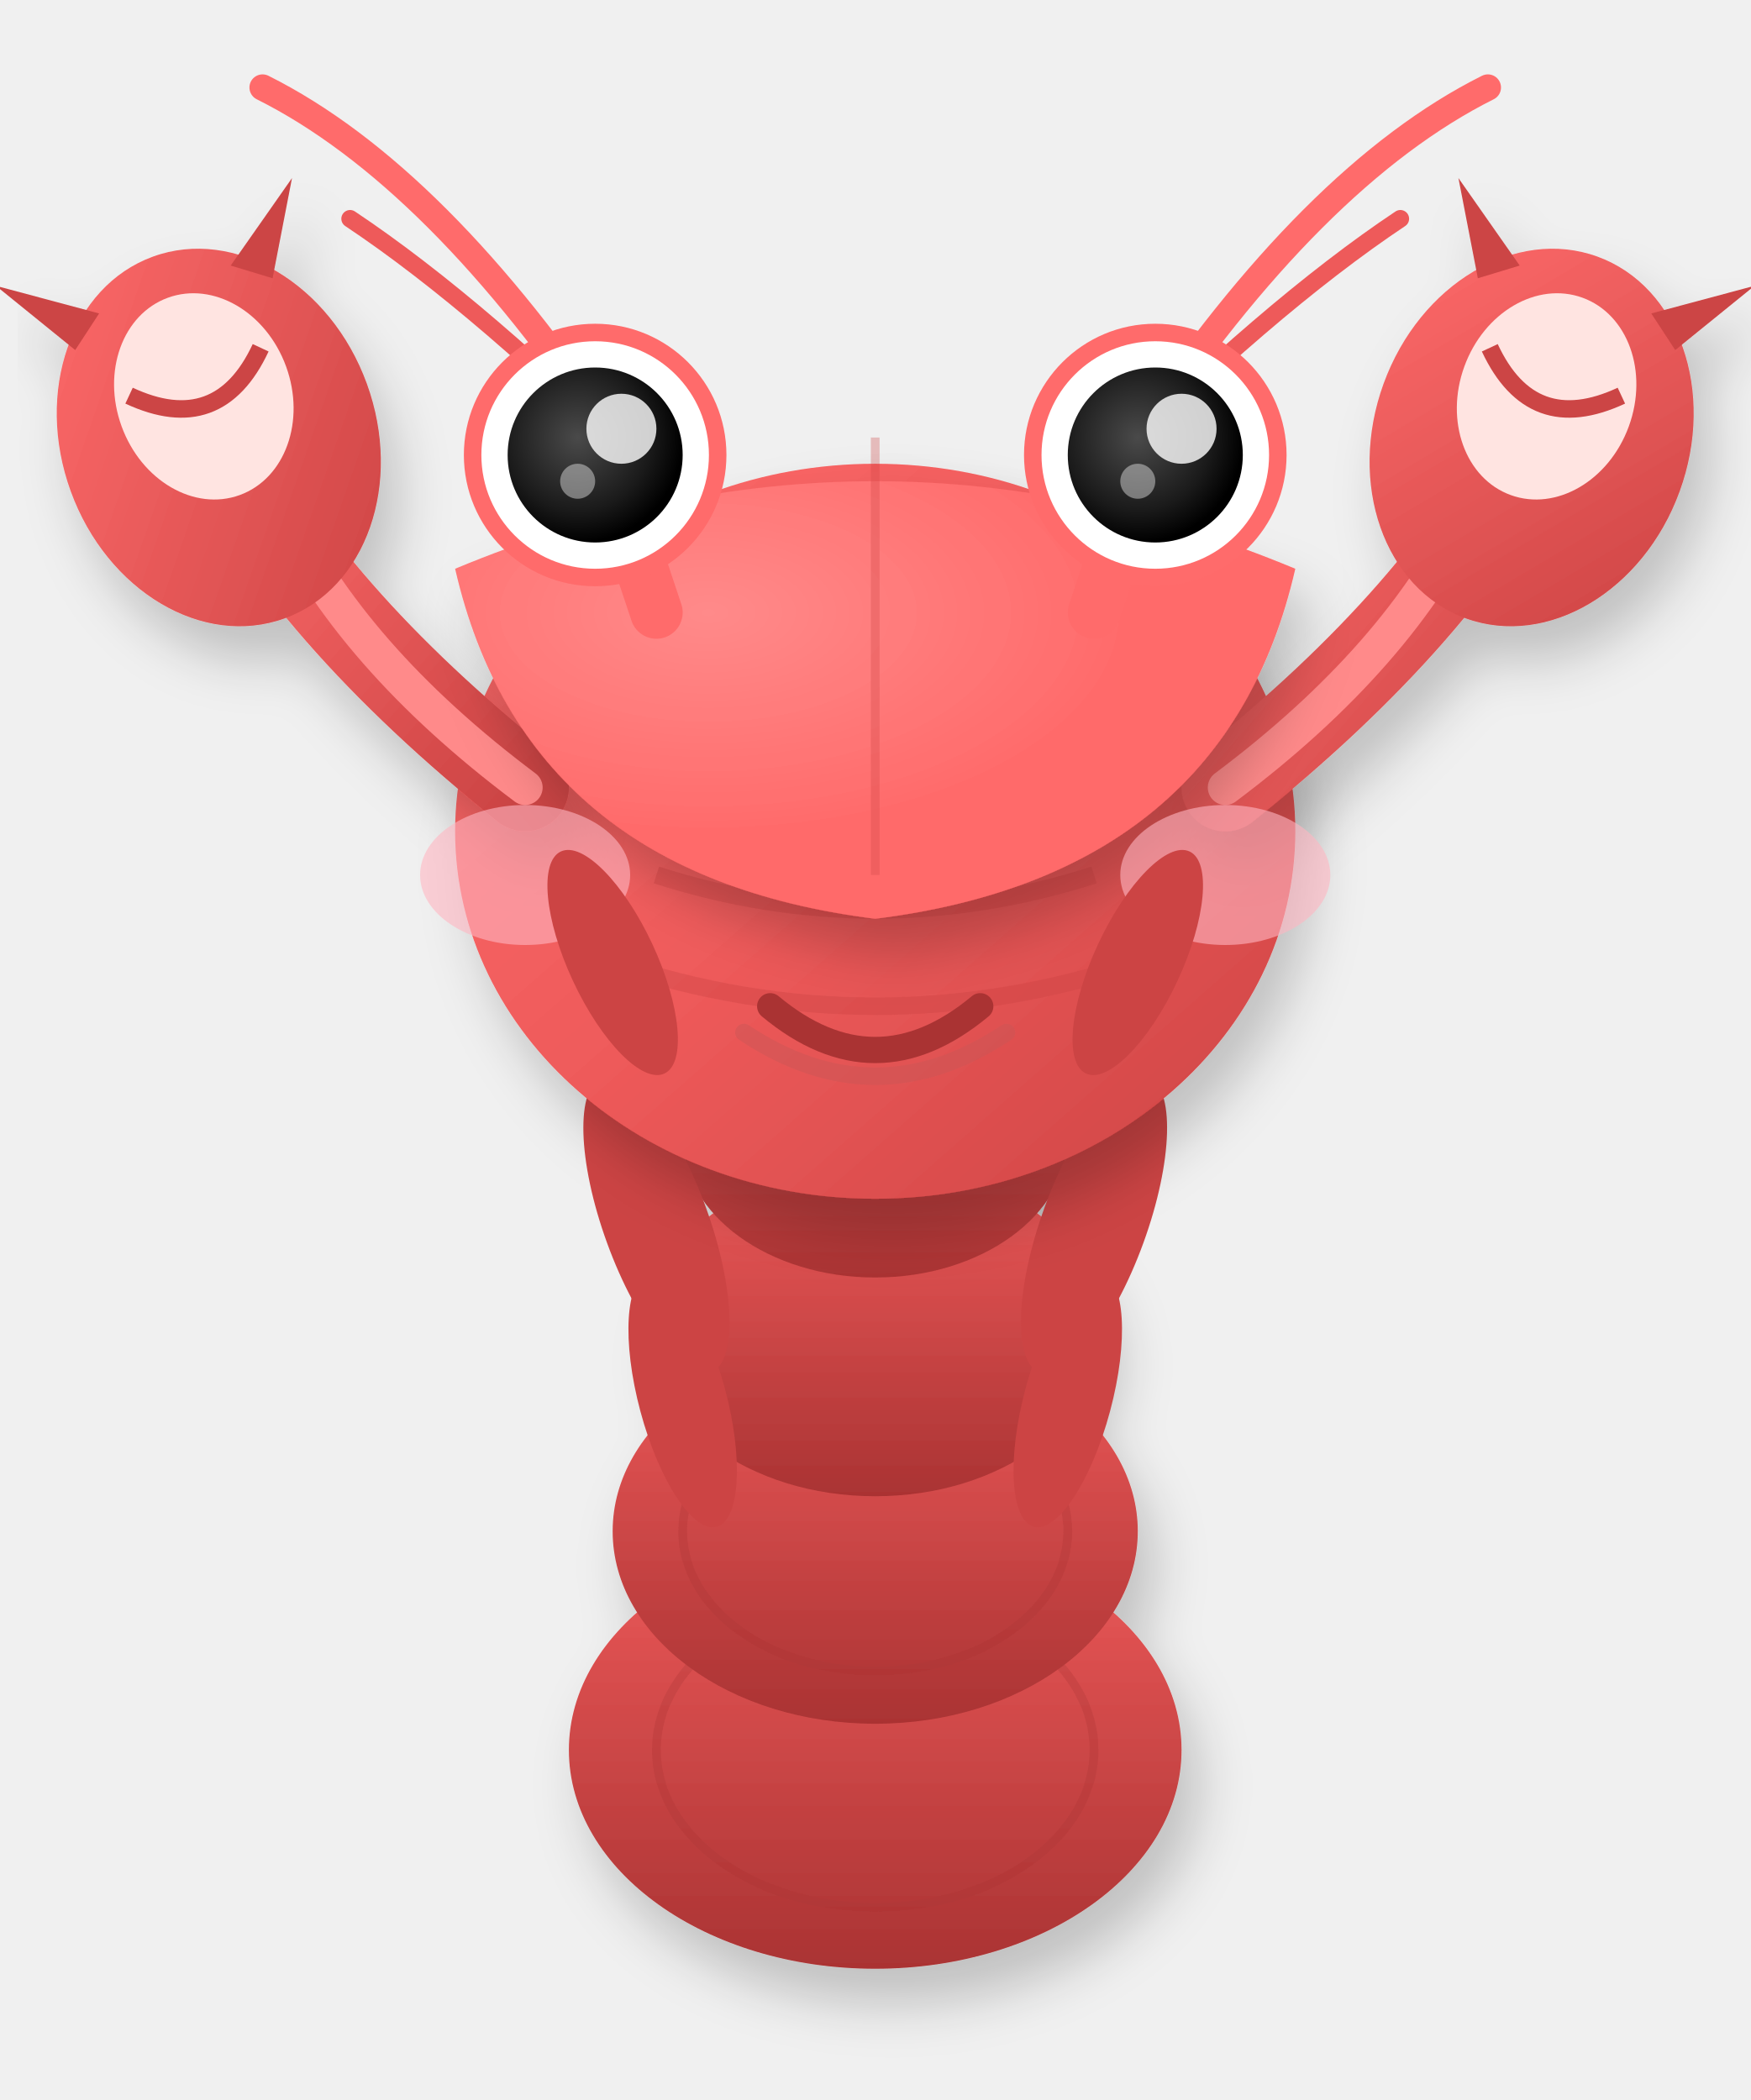
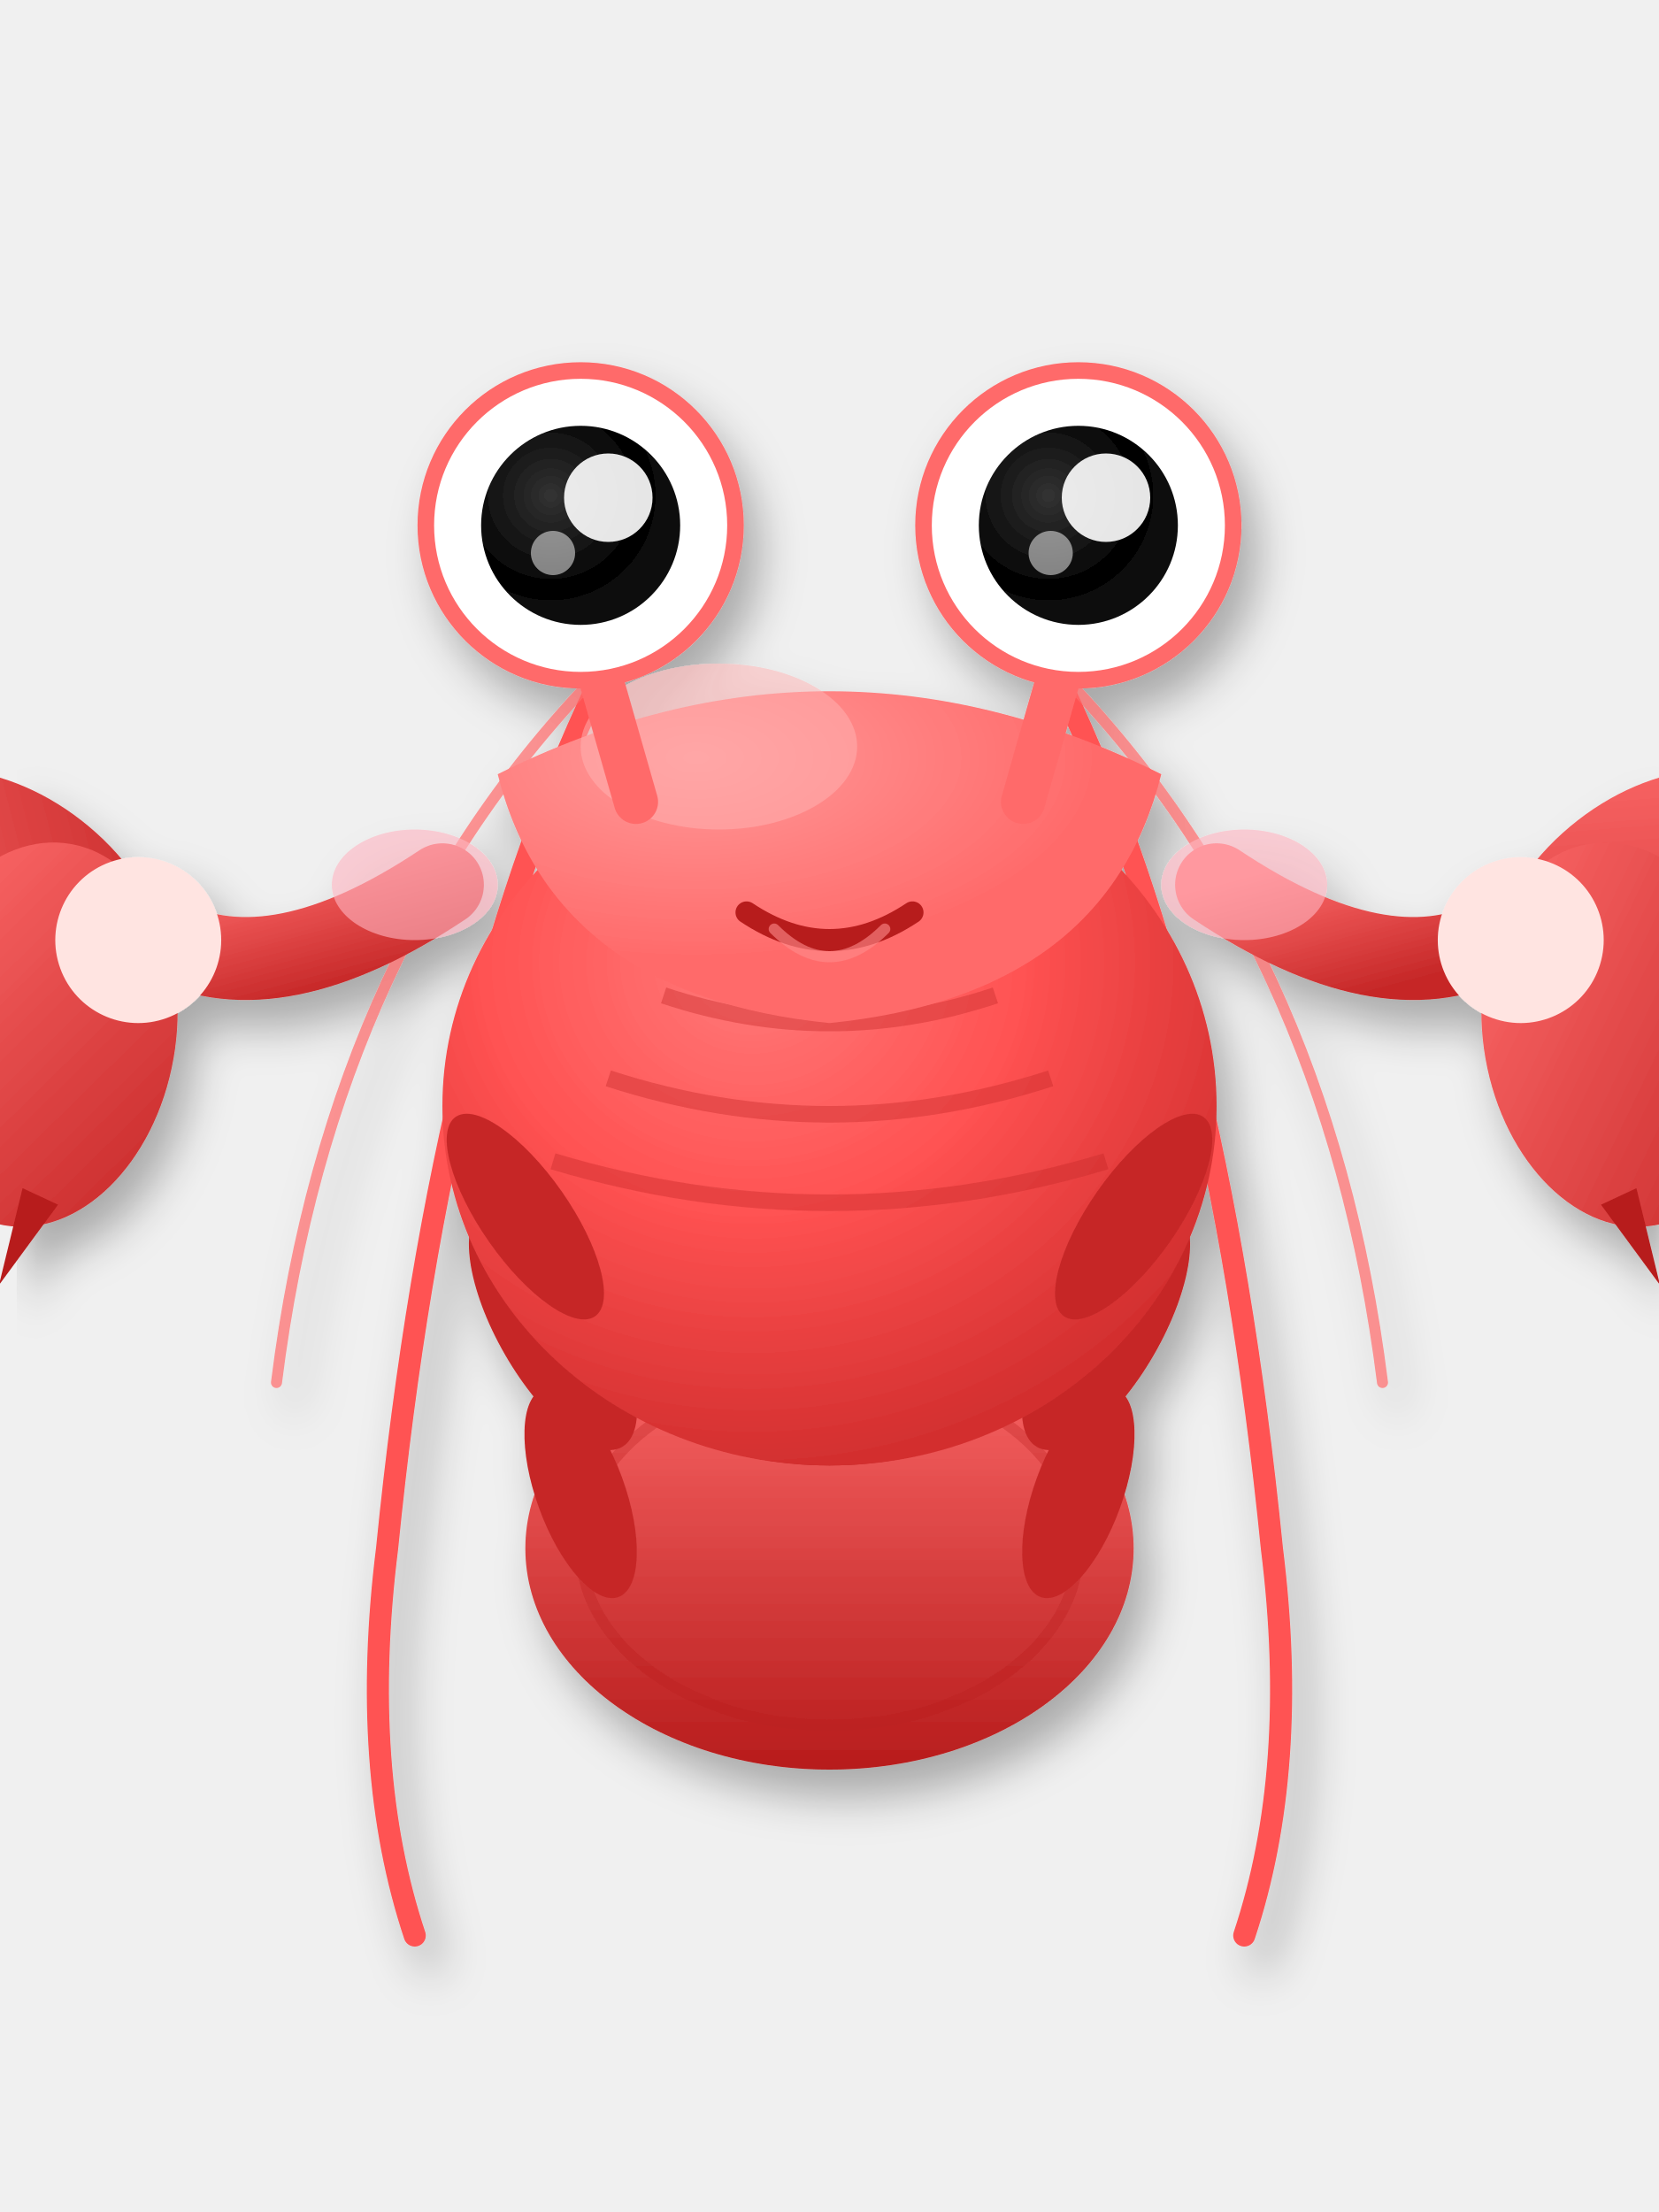
- <svg xmlns="http://www.w3.org/2000/svg" viewBox="0 0 200 240">
+ <svg xmlns="http://www.w3.org/2000/svg" viewBox="0 0 300 400" id="qlobster">
  <defs>
-     <linearGradient id="bodyGrad" x1="0%" y1="0%" x2="100%" y2="100%">
-       <stop offset="0%" style="stop-color:#FF6B6B" />
-       <stop offset="50%" style="stop-color:#EE5A5A" />
-       <stop offset="100%" style="stop-color:#CC4444" />
-     </linearGradient>
-     <radialGradient id="headHighlight" cx="30%" cy="30%" r="50%">
-       <stop offset="0%" style="stop-color:#FF8A8A" />
+     <radialGradient id="bodyGrad" cx="40%" cy="30%" r="70%">
+       <stop offset="0%" style="stop-color:#FF7A7A" />
+       <stop offset="50%" style="stop-color:#FF5252" />
+       <stop offset="100%" style="stop-color:#D32F2F" />
+     </radialGradient>
+     <radialGradient id="headGrad" cx="30%" cy="20%" r="60%">
+       <stop offset="0%" style="stop-color:#FF9999" />
      <stop offset="100%" style="stop-color:#FF6B6B" />
    </radialGradient>
    <linearGradient id="clawGrad" x1="0%" y1="0%" x2="100%" y2="100%">
      <stop offset="0%" style="stop-color:#FF6B6B" />
-       <stop offset="100%" style="stop-color:#CC4444" />
+       <stop offset="100%" style="stop-color:#C62828" />
    </linearGradient>
    <linearGradient id="tailGrad" x1="0%" y1="0%" x2="0%" y2="100%">
-       <stop offset="0%" style="stop-color:#EE5A5A" />
-       <stop offset="100%" style="stop-color:#AA3333" />
+       <stop offset="0%" style="stop-color:#FF6B6B" />
+       <stop offset="100%" style="stop-color:#B71C1C" />
    </linearGradient>
-     <radialGradient id="eyeGrad" cx="40%" cy="40%" r="60%">
-       <stop offset="0%" style="stop-color:#4a4a4a" />
-       <stop offset="70%" style="stop-color:#1a1a1a" />
-       <stop offset="100%" style="stop-color:#000" />
+     <radialGradient id="eyeGrad" cx="35%" cy="35%" r="60%">
+       <stop offset="0%" style="stop-color:#333" />
+       <stop offset="80%" style="stop-color:#000" />
+       <stop offset="100%" style="stop-color:#111" />
    </radialGradient>
-     <filter id="shadow" x="-20%" y="-20%" width="140%" height="140%">
-       <feDropShadow dx="2" dy="4" stdDeviation="3" flood-color="#000" flood-opacity="0.2" />
+     <filter id="dropShadow" x="-50%" y="-50%" width="200%" height="200%">
+       <feDropShadow dx="3" dy="5" stdDeviation="4" flood-color="#000" flood-opacity="0.3" />
+     </filter>
+     <filter id="glow">
+       <feGaussianBlur stdDeviation="2" result="coloredBlur" />
+       <feMerge>
+         <feMergeNode in="coloredBlur" />
+         <feMergeNode in="SourceGraphic" />
+       </feMerge>
    </filter>
  </defs>
-   <path d="M 70 50 Q 50 20 30 10" stroke="#FF6B6B" stroke-width="3" fill="none" stroke-linecap="round" />
-   <path d="M 130 50 Q 150 20 170 10" stroke="#FF6B6B" stroke-width="3" fill="none" stroke-linecap="round" />
-   <path d="M 75 55 Q 55 35 40 25" stroke="#EE5A5A" stroke-width="2" fill="none" stroke-linecap="round" />
-   <path d="M 125 55 Q 145 35 160 25" stroke="#EE5A5A" stroke-width="2" fill="none" stroke-linecap="round" />
-   <g filter="url(#shadow)">
-     <ellipse cx="100" cy="200" rx="35" ry="25" fill="url(#tailGrad)" />
-     <ellipse cx="100" cy="200" rx="25" ry="18" fill="none" stroke="#AA3333" stroke-width="1" opacity="0.3" />
-     <ellipse cx="100" cy="175" rx="30" ry="22" fill="url(#tailGrad)" />
-     <ellipse cx="100" cy="175" rx="22" ry="16" fill="none" stroke="#AA3333" stroke-width="1" opacity="0.3" />
-     <ellipse cx="100" cy="152" rx="26" ry="19" fill="url(#tailGrad)" />
-     <ellipse cx="100" cy="130" rx="22" ry="16" fill="url(#tailGrad)" />
-   </g>
-   <g fill="#CC4444">
-     <ellipse cx="75" cy="140" rx="6" ry="18" transform="rotate(-20 75 140)" />
-     <ellipse cx="125" cy="140" rx="6" ry="18" transform="rotate(20 125 140)" />
-     <ellipse cx="78" cy="160" rx="5" ry="15" transform="rotate(-15 78 160)" />
-     <ellipse cx="122" cy="160" rx="5" ry="15" transform="rotate(15 122 160)" />
-   </g>
-   <g filter="url(#shadow)">
-     <ellipse cx="100" cy="95" rx="48" ry="42" fill="url(#bodyGrad)" />
-     <path d="M 70 110 Q 100 120 130 110" stroke="#CC4444" stroke-width="2" fill="none" opacity="0.4" />
-     <path d="M 75 100 Q 100 108 125 100" stroke="#CC4444" stroke-width="2" fill="none" opacity="0.4" />
-   </g>
-   <g filter="url(#shadow)">
-     <path d="M 60 90 Q 35 70 25 50" stroke="url(#clawGrad)" stroke-width="10" fill="none" stroke-linecap="round" />
-     <path d="M 60 90 Q 40 75 32 58" stroke="#FF8A8A" stroke-width="4" fill="none" stroke-linecap="round" />
-     <g transform="translate(25, 50) rotate(-20)">
-       <ellipse cx="0" cy="0" rx="18" ry="22" fill="url(#clawGrad)" />
-       <path d="M -12 -15 L -18 -25 L -8 -18 Z" fill="#CC4444" />
-       <path d="M 12 -15 L 18 -25 L 8 -18 Z" fill="#CC4444" />
-       <ellipse cx="0" cy="-5" rx="10" ry="12" fill="#FFE4E1" />
-       <path d="M -8 -8 Q 0 0 8 -8" stroke="#CC4444" stroke-width="2" fill="none" />
+   <g id="lobsterBody" filter="url(#dropShadow)">
+     <g id="whiskers">
+       <path d="M 110 120 Q 80 180 70 280 Q 65 320 75 350" stroke="#FF5252" stroke-width="4" fill="none" stroke-linecap="round">
+         <animate attributeName="d" values="M 110 120 Q 80 180 70 280 Q 65 320 75 350;                          M 110 120 Q 75 185 68 285 Q 62 325 72 355;                          M 110 120 Q 80 180 70 280 Q 65 320 75 350" dur="3s" repeatCount="indefinite" />
+       </path>
+       <path d="M 110 120 Q 60 170 50 250" stroke="#FF6B6B" stroke-width="2" fill="none" stroke-linecap="round" opacity="0.7">
+         <animate attributeName="d" values="M 110 120 Q 60 170 50 250;                          M 110 120 Q 55 175 45 255;                          M 110 120 Q 60 170 50 250" dur="2.5s" repeatCount="indefinite" />
+       </path>
+       <path d="M 190 120 Q 220 180 230 280 Q 235 320 225 350" stroke="#FF5252" stroke-width="4" fill="none" stroke-linecap="round">
+         <animate attributeName="d" values="M 190 120 Q 220 180 230 280 Q 235 320 225 350;                          M 190 120 Q 225 185 232 285 Q 238 325 228 355;                          M 190 120 Q 220 180 230 280 Q 235 320 225 350" dur="3s" repeatCount="indefinite" />
+       </path>
+       <path d="M 190 120 Q 240 170 250 250" stroke="#FF6B6B" stroke-width="2" fill="none" stroke-linecap="round" opacity="0.7">
+         <animate attributeName="d" values="M 190 120 Q 240 170 250 250;                          M 190 120 Q 245 175 255 255;                          M 190 120 Q 240 170 250 250" dur="2.5s" repeatCount="indefinite" />
+       </path>
    </g>
-     <path d="M 140 90 Q 165 70 175 50" stroke="url(#clawGrad)" stroke-width="10" fill="none" stroke-linecap="round" />
-     <path d="M 140 90 Q 160 75 168 58" stroke="#FF8A8A" stroke-width="4" fill="none" stroke-linecap="round" />
-     <g transform="translate(175, 50) rotate(20)">
-       <ellipse cx="0" cy="0" rx="18" ry="22" fill="url(#clawGrad)" />
-       <path d="M -12 -15 L -18 -25 L -8 -18 Z" fill="#CC4444" />
-       <path d="M 12 -15 L 18 -25 L 8 -18 Z" fill="#CC4444" />
-       <ellipse cx="0" cy="-5" rx="10" ry="12" fill="#FFE4E1" />
-       <path d="M -8 -8 Q 0 0 8 -8" stroke="#CC4444" stroke-width="2" fill="none" />
+     <g id="tail" transform="translate(150, 280)">
+       <g class="tail-segment" id="tail1">
+         <ellipse cx="0" cy="0" rx="55" ry="40" fill="url(#tailGrad)" />
+         <ellipse cx="0" cy="0" rx="45" ry="32" fill="none" stroke="#B71C1C" stroke-width="2" opacity="0.3" />
+         <path d="M -15 -35 L 0 -60 L 15 -35 Z" fill="#B71C1C" />
+         <animateTransform attributeName="transform" type="rotate" values="-5 0 40; 5 0 40; -5 0 40" dur="2s" repeatCount="indefinite" />
+       </g>
+       <g class="tail-segment" id="tail2" transform="translate(0, -50)">
+         <ellipse cx="0" cy="0" rx="50" ry="35" fill="url(#tailGrad)" />
+         <ellipse cx="0" cy="0" rx="40" ry="28" fill="none" stroke="#B71C1C" stroke-width="2" opacity="0.3" />
+         <animateTransform attributeName="transform" type="rotate" values="-3 0 35; 3 0 35; -3 0 35" dur="1.8s" repeatCount="indefinite" />
+       </g>
+       <g class="tail-segment" id="tail3" transform="translate(0, -90)">
+         <ellipse cx="0" cy="0" rx="45" ry="30" fill="url(#tailGrad)" />
+         <ellipse cx="0" cy="0" rx="35" ry="24" fill="none" stroke="#B71C1C" stroke-width="2" opacity="0.3" />
+         <animateTransform attributeName="transform" type="rotate" values="-4 0 30; 4 0 30; -4 0 30" dur="1.6s" repeatCount="indefinite" />
+       </g>
+       <g class="tail-segment" id="tail4" transform="translate(0, -125)">
+         <ellipse cx="0" cy="0" rx="40" ry="25" fill="url(#tailGrad)" />
+         <ellipse cx="0" cy="0" rx="30" ry="20" fill="none" stroke="#B71C1C" stroke-width="2" opacity="0.3" />
+         <animateTransform attributeName="transform" type="rotate" values="-2 0 25; 2 0 25; -2 0 25" dur="1.5s" repeatCount="indefinite" />
+       </g>
    </g>
-   </g>
-   <g filter="url(#shadow)">
-     <path d="M 52 65 Q 100 45 148 65 Q 140 100 100 105 Q 60 100 52 65" fill="url(#headHighlight)" />
-     <path d="M 100 50 L 100 100" stroke="#CC4444" stroke-width="1" opacity="0.3" />
-   </g>
-   <g>
-     <line x1="75" y1="70" x2="70" y2="55" stroke="#FF6B6B" stroke-width="6" stroke-linecap="round" />
-     <line x1="125" y1="70" x2="130" y2="55" stroke="#FF6B6B" stroke-width="6" stroke-linecap="round" />
-     <circle cx="68" cy="52" r="14" fill="white" stroke="#FF6B6B" stroke-width="2" />
-     <circle cx="68" cy="52" r="10" fill="url(#eyeGrad)" />
-     <circle cx="71" cy="49" r="4" fill="white" opacity="0.8" />
-     <circle cx="66" cy="55" r="2" fill="white" opacity="0.4" />
-     <circle cx="132" cy="52" r="14" fill="white" stroke="#FF6B6B" stroke-width="2" />
-     <circle cx="132" cy="52" r="10" fill="url(#eyeGrad)" />
-     <circle cx="135" cy="49" r="4" fill="white" opacity="0.8" />
-     <circle cx="130" cy="55" r="2" fill="white" opacity="0.4" />
-   </g>
-   <g>
-     <path d="M 88 115 Q 100 125 112 115" stroke="#AA3333" stroke-width="3" fill="none" stroke-linecap="round" />
-     <path d="M 85 118 Q 100 128 115 118" stroke="#CC5555" stroke-width="2" fill="none" stroke-linecap="round" opacity="0.5" />
-   </g>
-   <g opacity="0.6">
-     <ellipse cx="60" cy="100" rx="12" ry="8" fill="#FFB6C1" />
-     <ellipse cx="140" cy="100" rx="12" ry="8" fill="#FFB6C1" />
-   </g>
-   <g fill="#CC4444">
-     <ellipse cx="70" cy="110" rx="5" ry="14" transform="rotate(-25 70 110)" />
-     <ellipse cx="130" cy="110" rx="5" ry="14" transform="rotate(25 130 110)" />
+     <g id="backLegs">
+       <ellipse cx="100" cy="240" rx="10" ry="25" fill="#C62828" transform="rotate(-30 100 240)" />
+       <ellipse cx="200" cy="240" rx="10" ry="25" fill="#C62828" transform="rotate(30 200 240)" />
+       <ellipse cx="105" cy="270" rx="8" ry="20" fill="#C62828" transform="rotate(-20 105 270)" />
+       <ellipse cx="195" cy="270" rx="8" ry="20" fill="#C62828" transform="rotate(20 195 270)" />
+     </g>
+     <g id="body">
+       <ellipse cx="150" cy="200" rx="70" ry="65" fill="url(#bodyGrad)" />
+       <path d="M 100 210 Q 150 225 200 210" stroke="#C62828" stroke-width="3" fill="none" opacity="0.4" />
+       <path d="M 110 195 Q 150 208 190 195" stroke="#C62828" stroke-width="3" fill="none" opacity="0.4" />
+       <path d="M 120 180 Q 150 190 180 180" stroke="#C62828" stroke-width="3" fill="none" opacity="0.4" />
+     </g>
+     <g id="claws">
+       <g id="leftClaw" transform="translate(80, 160)">
+         <path d="M 0 0 Q -30 20 -50 10" stroke="url(#clawGrad)" stroke-width="15" fill="none" stroke-linecap="round">
+           <animate attributeName="d" values="M 0 0 Q -30 20 -50 10; M 0 0 Q -35 25 -55 15; M 0 0 Q -30 20 -50 10" dur="2s" repeatCount="indefinite" />
+         </path>
+         <g transform="translate(-55, 10) rotate(-20)">
+           <ellipse cx="-15" cy="-20" rx="25" ry="35" fill="url(#clawGrad)" transform="rotate(-30)" />
+           <ellipse cx="-15" cy="20" rx="25" ry="35" fill="url(#clawGrad)" transform="rotate(30)" />
+           <circle cx="0" cy="0" r="15" fill="#FFE4E1" />
+           <path d="M -35 -35 L -45 -50 L -30 -40 Z" fill="#B71C1C" />
+           <path d="M -35 35 L -45 50 L -30 40 Z" fill="#B71C1C" />
+           <animateTransform attributeName="transform" type="rotate" values="-20; -25; -20" dur="1.5s" repeatCount="indefinite" />
+         </g>
+       </g>
+       <g id="rightClaw" transform="translate(220, 160)">
+         <path d="M 0 0 Q 30 20 50 10" stroke="url(#clawGrad)" stroke-width="15" fill="none" stroke-linecap="round">
+           <animate attributeName="d" values="M 0 0 Q 30 20 50 10; M 0 0 Q 35 25 55 15; M 0 0 Q 30 20 50 10" dur="2s" repeatCount="indefinite" />
+         </path>
+         <g transform="translate(55, 10) rotate(20)">
+           <ellipse cx="15" cy="-20" rx="25" ry="35" fill="url(#clawGrad)" transform="rotate(30)" />
+           <ellipse cx="15" cy="20" rx="25" ry="35" fill="url(#clawGrad)" transform="rotate(-30)" />
+           <circle cx="0" cy="0" r="15" fill="#FFE4E1" />
+           <path d="M 35 -35 L 45 -50 L 30 -40 Z" fill="#B71C1C" />
+           <path d="M 35 35 L 45 50 L 30 40 Z" fill="#B71C1C" />
+           <animateTransform attributeName="transform" type="rotate" values="20; 25; 20" dur="1.5s" repeatCount="indefinite" />
+         </g>
+       </g>
+     </g>
+     <g id="frontLegs">
+       <ellipse cx="95" cy="220" rx="8" ry="22" fill="#C62828" transform="rotate(-35 95 220)" />
+       <ellipse cx="205" cy="220" rx="8" ry="22" fill="#C62828" transform="rotate(35 205 220)" />
+     </g>
+     <g id="head">
+       <path d="M 90 140 Q 150 110 210 140 Q 200 180 150 185 Q 100 180 90 140" fill="url(#headGrad)" />
+       <ellipse cx="130" cy="135" rx="25" ry="15" fill="#FFB3B3" opacity="0.5" />
+     </g>
+     <g id="eyes">
+       <line x1="115" y1="145" x2="105" y2="110" stroke="#FF6B6B" stroke-width="8" stroke-linecap="round" />
+       <line x1="185" y1="145" x2="195" y2="110" stroke="#FF6B6B" stroke-width="8" stroke-linecap="round" />
+       <g id="leftEye">
+         <circle cx="105" cy="95" r="28" fill="white" stroke="#FF6B6B" stroke-width="3" />
+         <circle cx="105" cy="95" r="18" fill="url(#eyeGrad)" />
+         <circle cx="110" cy="90" r="8" fill="white" opacity="0.9" />
+         <circle cx="100" cy="100" r="4" fill="white" opacity="0.5" />
+         <ellipse cx="105" cy="95" rx="28" ry="0" fill="#FF6B6B" opacity="0">
+           <animate attributeName="ry" values="0;0;28;0;0" dur="4s" repeatCount="indefinite" />
+           <animate attributeName="opacity" values="0;0;1;0;0" dur="4s" repeatCount="indefinite" />
+         </ellipse>
+       </g>
+       <g id="rightEye">
+         <circle cx="195" cy="95" r="28" fill="white" stroke="#FF6B6B" stroke-width="3" />
+         <circle cx="195" cy="95" r="18" fill="url(#eyeGrad)" />
+         <circle cx="200" cy="90" r="8" fill="white" opacity="0.9" />
+         <circle cx="190" cy="100" r="4" fill="white" opacity="0.5" />
+         <ellipse cx="195" cy="95" rx="28" ry="0" fill="#FF6B6B" opacity="0">
+           <animate attributeName="ry" values="0;0;28;0;0" dur="4s" repeatCount="indefinite" />
+           <animate attributeName="opacity" values="0;0;1;0;0" dur="4s" repeatCount="indefinite" />
+         </ellipse>
+       </g>
+     </g>
+     <g id="mouth">
+       <path d="M 135 165 Q 150 175 165 165" stroke="#B71C1C" stroke-width="4" fill="none" stroke-linecap="round" />
+       <path d="M 140 168 Q 150 178 160 168" stroke="#FF8A8A" stroke-width="2" fill="none" stroke-linecap="round" opacity="0.6" />
+     </g>
+     <g id="cheeks" opacity="0.6">
+       <ellipse cx="75" cy="160" rx="15" ry="10" fill="#FFB6C1" />
+       <ellipse cx="225" cy="160" rx="15" ry="10" fill="#FFB6C1" />
+     </g>
+     <animateTransform attributeName="transform" type="rotate" values="-1 150 200; 1 150 200; -1 150 200" dur="3s" repeatCount="indefinite" additive="sum" />
  </g>
</svg>
